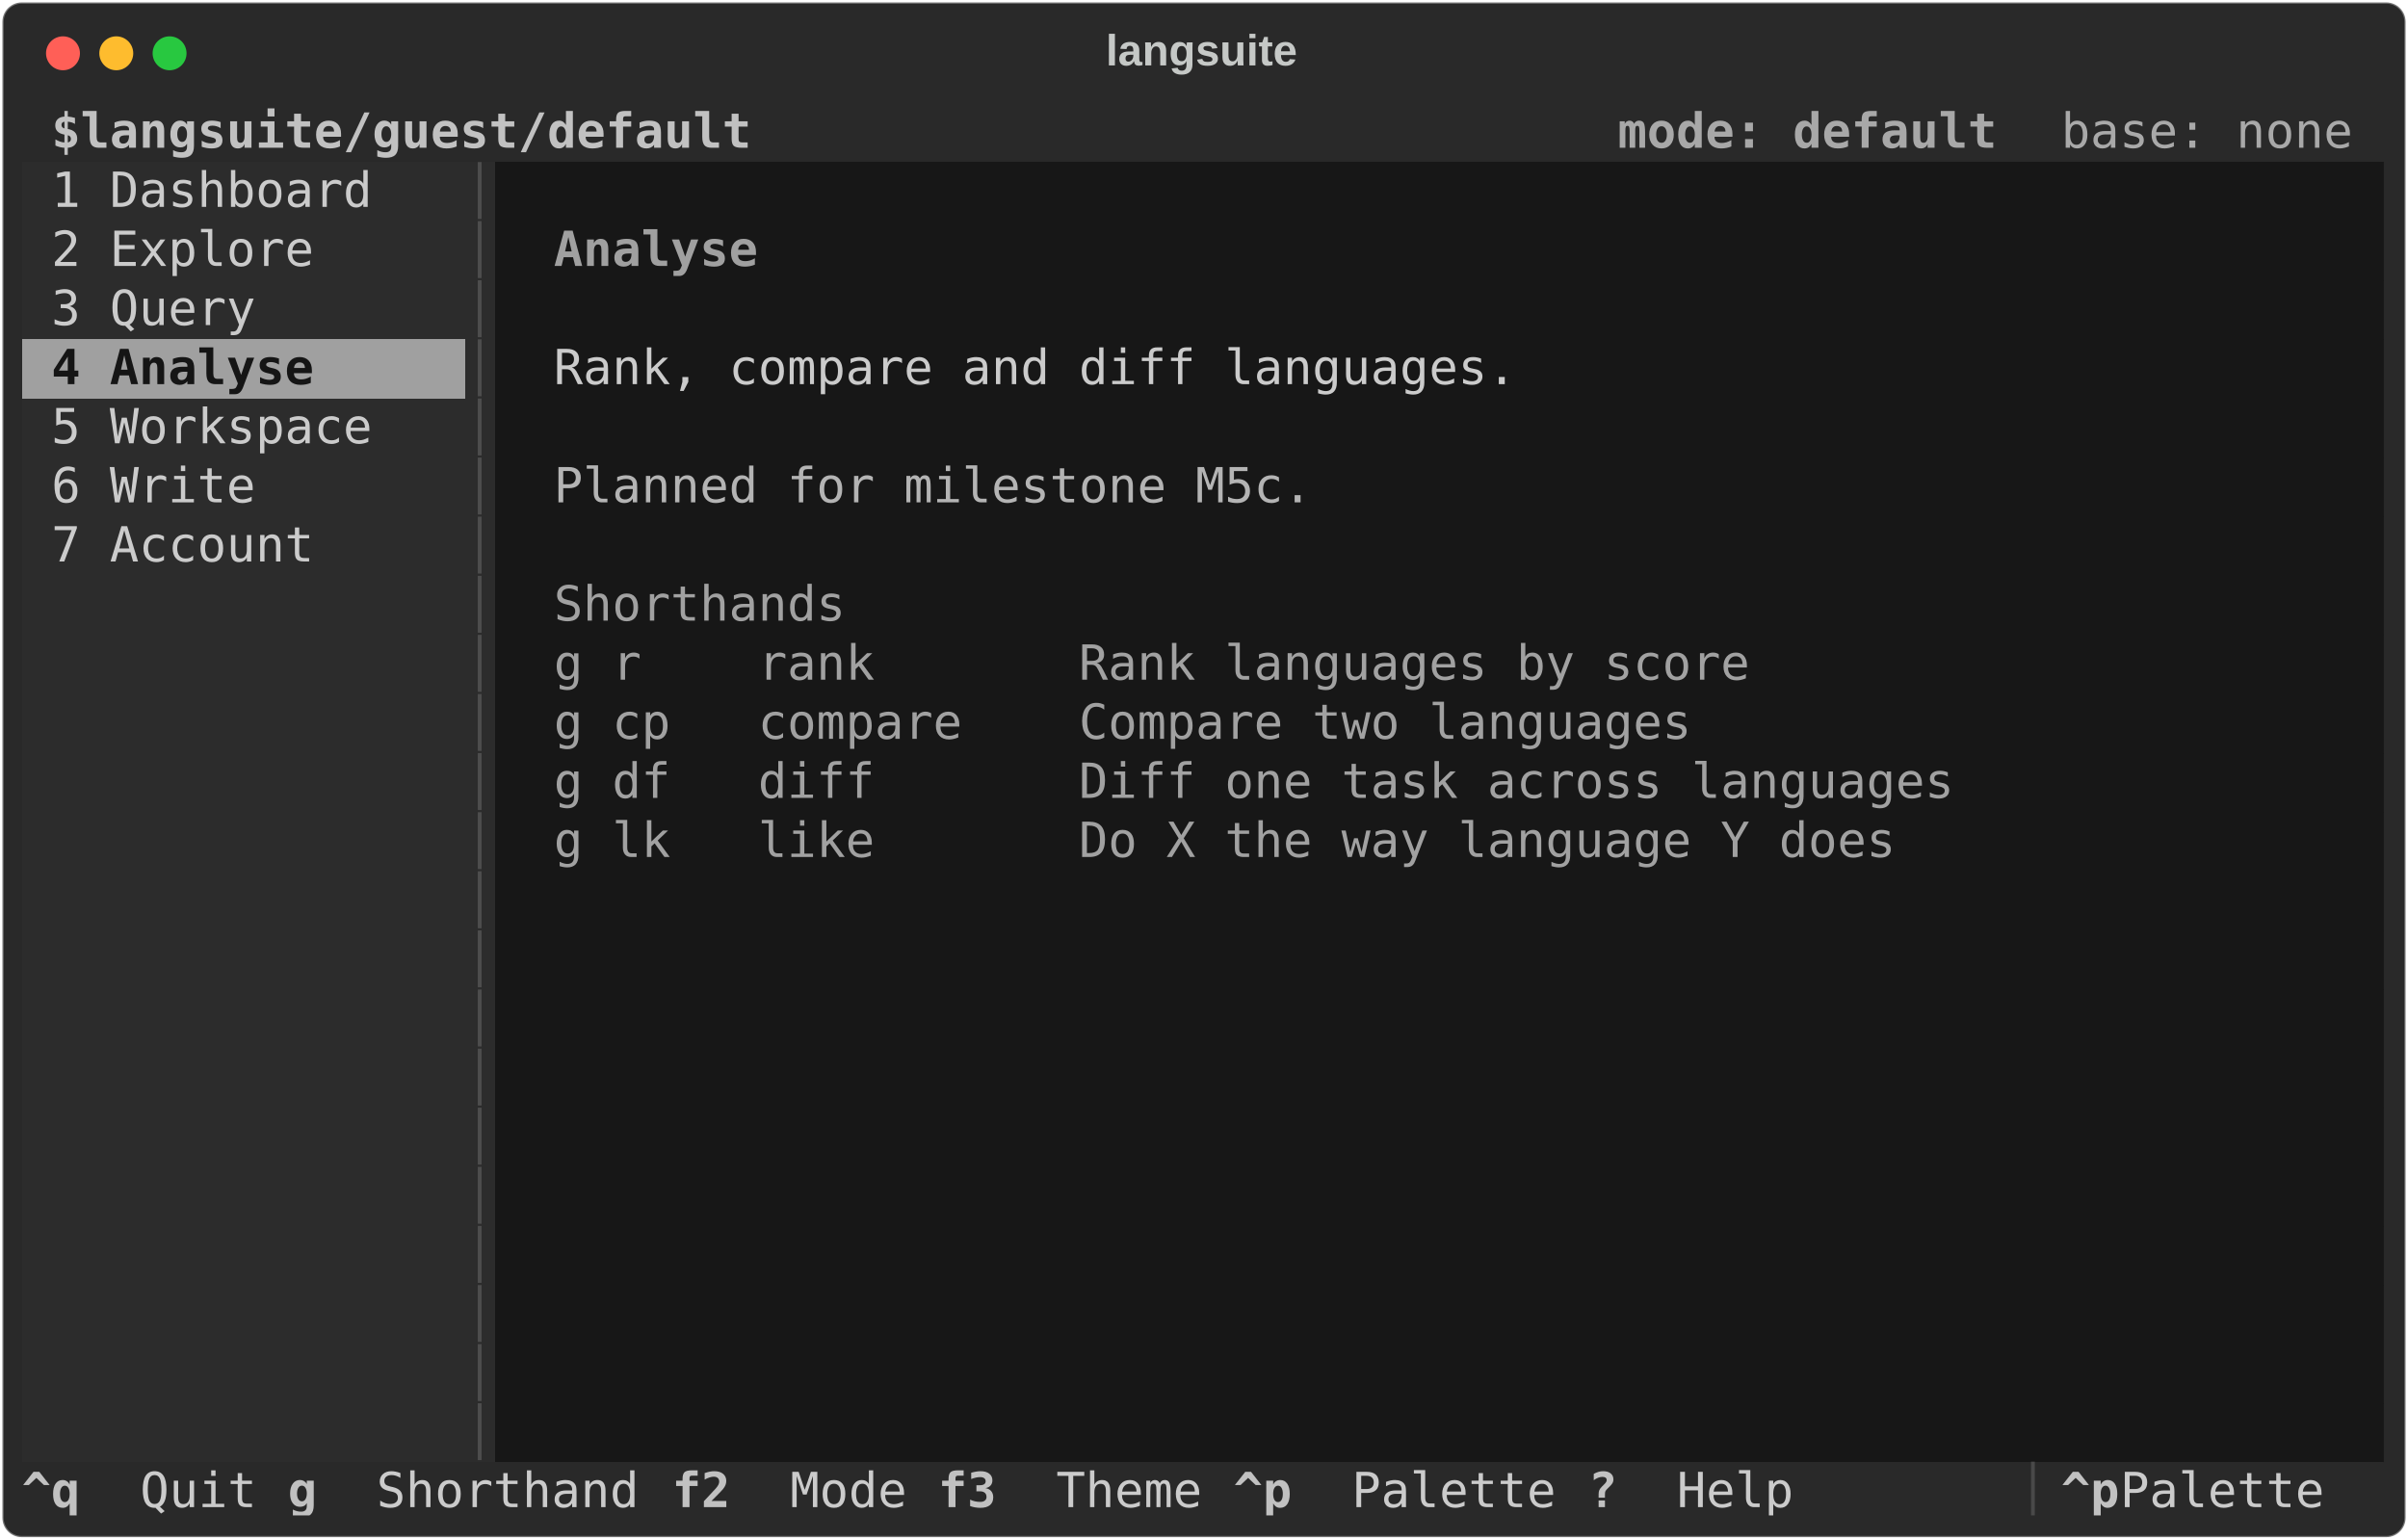
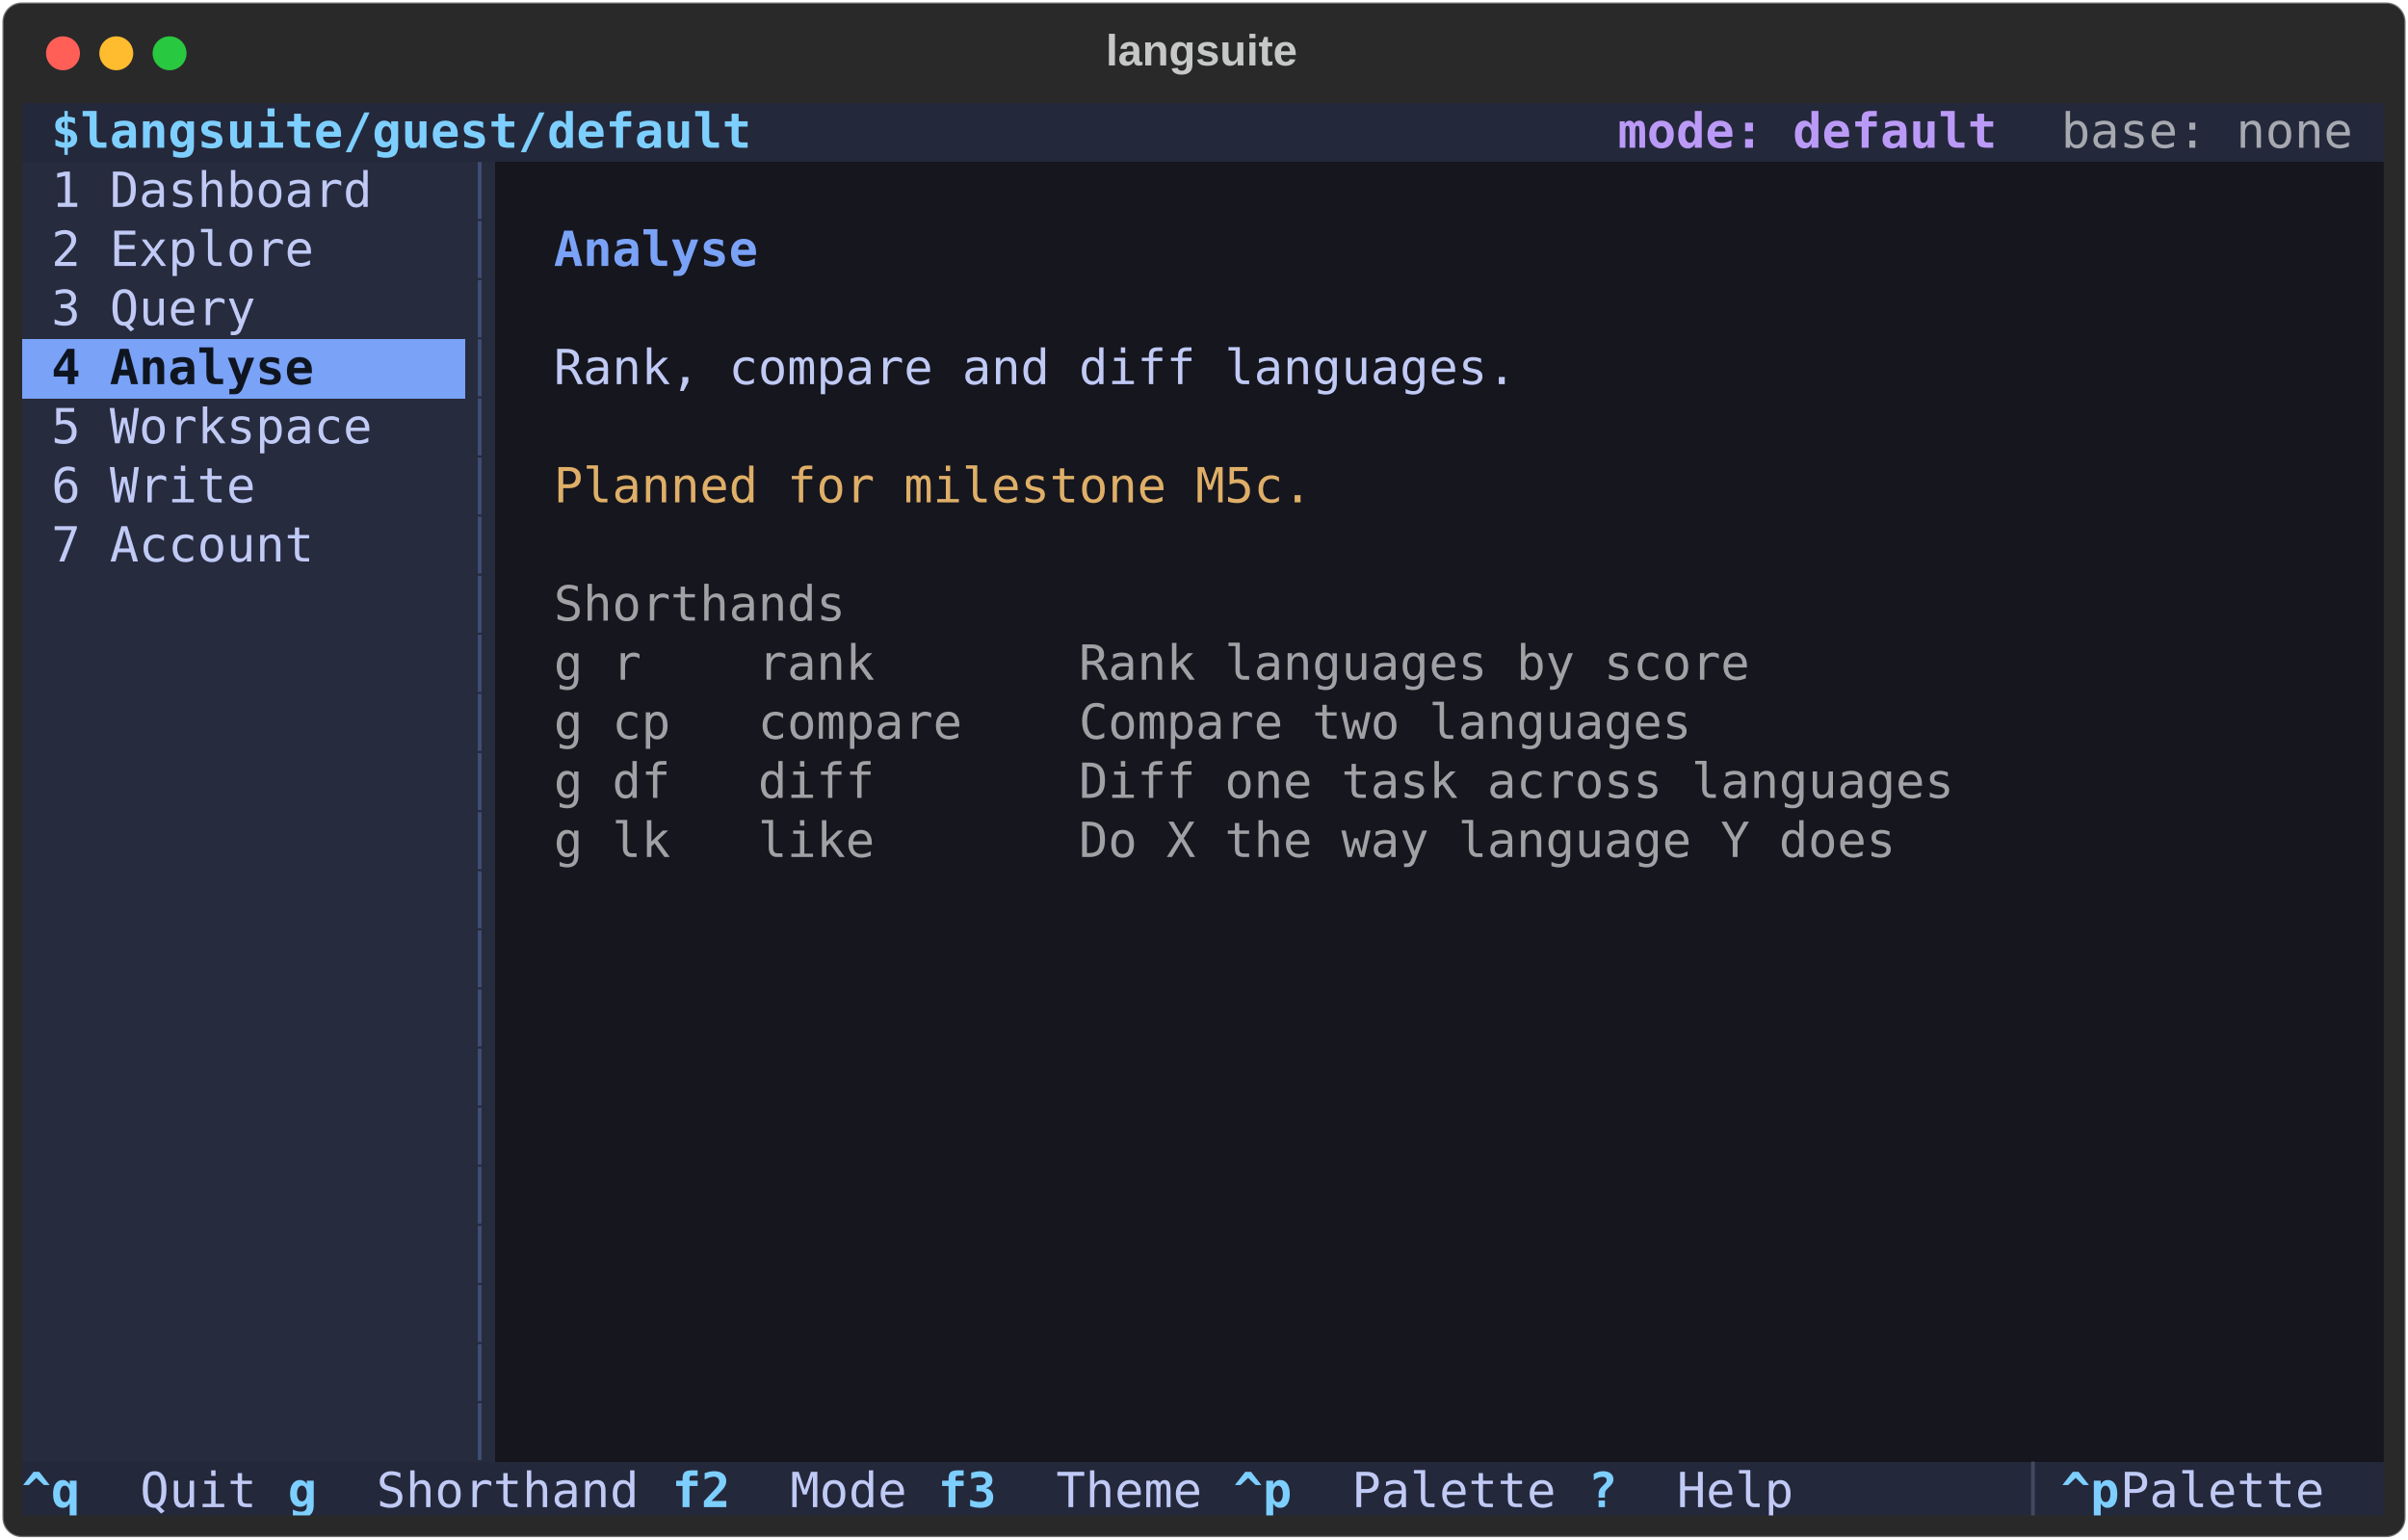
<svg xmlns="http://www.w3.org/2000/svg" class="rich-terminal" viewBox="0 0 994 635.6">
  <style>

    @font-face {
        font-family: "Fira Code";
        src: local("FiraCode-Regular"),
                url("https://cdnjs.cloudflare.com/ajax/libs/firacode/6.2.0/woff2/FiraCode-Regular.woff2") format("woff2"),
                url("https://cdnjs.cloudflare.com/ajax/libs/firacode/6.2.0/woff/FiraCode-Regular.woff") format("woff");
        font-style: normal;
        font-weight: 400;
    }
    @font-face {
        font-family: "Fira Code";
        src: local("FiraCode-Bold"),
                url("https://cdnjs.cloudflare.com/ajax/libs/firacode/6.2.0/woff2/FiraCode-Bold.woff2") format("woff2"),
                url("https://cdnjs.cloudflare.com/ajax/libs/firacode/6.2.0/woff/FiraCode-Bold.woff") format("woff");
        font-style: bold;
        font-weight: 700;
    }

    .terminal-matrix {
        font-family: Fira Code, monospace;
        font-size: 20px;
        line-height: 24.4px;
        font-variant-east-asian: full-width;
    }

    .terminal-title {
        font-size: 18px;
        font-weight: bold;
        font-family: arial;
    }

    .terminal-r1 { fill: #c5c8c6 }
- .terminal-r2 { fill: #c1c1c1;font-weight: bold }
- .terminal-r3 { fill: #a8a8a8;font-weight: bold }
- .terminal-r4 { fill: #a9a9a9 }
- .terminal-r5 { fill: #cbcbcb }
- .terminal-r6 { fill: #4d4d4d }
- .terminal-r7 { fill: #a0a0a0;font-weight: bold }
- .terminal-r8 { fill: #151515;font-weight: bold }
- .terminal-r9 { fill: #b4b4b4 }
- .terminal-r10 { fill: #a1a1a1 }
- .terminal-r11 { fill: #494949 }
+ .terminal-r2 { fill: #7dcfff;font-weight: bold }
+ .terminal-r3 { fill: #bb9af7;font-weight: bold }
+ .terminal-r4 { fill: #a7a9b0 }
+ .terminal-r5 { fill: #c0caf5 }
+ .terminal-r6 { fill: #3e4e74 }
+ .terminal-r7 { fill: #7aa2f7;font-weight: bold }
+ .terminal-r8 { fill: #0f1520;font-weight: bold }
+ .terminal-r9 { fill: #dfaf68 }
+ .terminal-r10 { fill: #a1a1a5 }
+ .terminal-r11 { fill: #434860 }
    </style>
  <defs>
    <clipPath id="terminal-clip-terminal">
      <rect x="0" y="0" width="975.0" height="584.6" />
    </clipPath>
    <clipPath id="terminal-line-0">
      <rect x="0" y="1.5" width="976" height="24.65" />
    </clipPath>
    <clipPath id="terminal-line-1">
      <rect x="0" y="25.9" width="976" height="24.65" />
    </clipPath>
    <clipPath id="terminal-line-2">
      <rect x="0" y="50.3" width="976" height="24.65" />
    </clipPath>
    <clipPath id="terminal-line-3">
      <rect x="0" y="74.7" width="976" height="24.65" />
    </clipPath>
    <clipPath id="terminal-line-4">
      <rect x="0" y="99.1" width="976" height="24.65" />
    </clipPath>
    <clipPath id="terminal-line-5">
      <rect x="0" y="123.5" width="976" height="24.65" />
    </clipPath>
    <clipPath id="terminal-line-6">
      <rect x="0" y="147.9" width="976" height="24.65" />
    </clipPath>
    <clipPath id="terminal-line-7">
      <rect x="0" y="172.3" width="976" height="24.65" />
    </clipPath>
    <clipPath id="terminal-line-8">
      <rect x="0" y="196.7" width="976" height="24.65" />
    </clipPath>
    <clipPath id="terminal-line-9">
      <rect x="0" y="221.1" width="976" height="24.65" />
    </clipPath>
    <clipPath id="terminal-line-10">
      <rect x="0" y="245.5" width="976" height="24.65" />
    </clipPath>
    <clipPath id="terminal-line-11">
      <rect x="0" y="269.9" width="976" height="24.65" />
    </clipPath>
    <clipPath id="terminal-line-12">
      <rect x="0" y="294.3" width="976" height="24.65" />
    </clipPath>
    <clipPath id="terminal-line-13">
      <rect x="0" y="318.7" width="976" height="24.65" />
    </clipPath>
    <clipPath id="terminal-line-14">
      <rect x="0" y="343.1" width="976" height="24.65" />
    </clipPath>
    <clipPath id="terminal-line-15">
      <rect x="0" y="367.5" width="976" height="24.65" />
    </clipPath>
    <clipPath id="terminal-line-16">
      <rect x="0" y="391.9" width="976" height="24.65" />
    </clipPath>
    <clipPath id="terminal-line-17">
      <rect x="0" y="416.3" width="976" height="24.65" />
    </clipPath>
    <clipPath id="terminal-line-18">
      <rect x="0" y="440.7" width="976" height="24.65" />
    </clipPath>
    <clipPath id="terminal-line-19">
      <rect x="0" y="465.1" width="976" height="24.65" />
    </clipPath>
    <clipPath id="terminal-line-20">
      <rect x="0" y="489.5" width="976" height="24.65" />
    </clipPath>
    <clipPath id="terminal-line-21">
      <rect x="0" y="513.9" width="976" height="24.65" />
    </clipPath>
    <clipPath id="terminal-line-22">
      <rect x="0" y="538.3" width="976" height="24.65" />
    </clipPath>
  </defs>
  <rect fill="#292929" stroke="rgba(255,255,255,0.35)" stroke-width="1" x="1" y="1" width="992" height="633.6" rx="8" />
  <text class="terminal-title" fill="#c5c8c6" text-anchor="middle" x="496" y="27">langsuite</text>
  <g transform="translate(26,22)">
    <circle cx="0" cy="0" r="7" fill="#ff5f57" />
    <circle cx="22" cy="0" r="7" fill="#febc2e" />
    <circle cx="44" cy="0" r="7" fill="#28c840" />
  </g>
  <g transform="translate(9, 41)" clip-path="url(#terminal-clip-terminal)">
-     <rect fill="#292929" x="0" y="1.5" width="12.2" height="24.65" shape-rendering="crispEdges" />
-     <rect fill="#292929" x="12.2" y="1.5" width="292.8" height="24.65" shape-rendering="crispEdges" />
-     <rect fill="#292929" x="305" y="1.5" width="353.8" height="24.65" shape-rendering="crispEdges" />
-     <rect fill="#292929" x="658.8" y="1.5" width="158.6" height="24.65" shape-rendering="crispEdges" />
-     <rect fill="#292929" x="817.4" y="1.5" width="24.4" height="24.65" shape-rendering="crispEdges" />
-     <rect fill="#292929" x="841.8" y="1.5" width="122" height="24.65" shape-rendering="crispEdges" />
-     <rect fill="#292929" x="963.8" y="1.5" width="12.2" height="24.65" shape-rendering="crispEdges" />
-     <rect fill="#2c2c2c" x="0" y="25.9" width="12.2" height="24.65" shape-rendering="crispEdges" />
-     <rect fill="#2c2c2c" x="12.2" y="25.9" width="134.2" height="24.65" shape-rendering="crispEdges" />
-     <rect fill="#2c2c2c" x="146.4" y="25.9" width="36.6" height="24.65" shape-rendering="crispEdges" />
-     <rect fill="#2c2c2c" x="183" y="25.9" width="12.2" height="24.65" shape-rendering="crispEdges" />
-     <rect fill="#171717" x="195.2" y="25.9" width="780.8" height="24.65" shape-rendering="crispEdges" />
-     <rect fill="#2c2c2c" x="0" y="50.3" width="12.2" height="24.65" shape-rendering="crispEdges" />
-     <rect fill="#2c2c2c" x="12.2" y="50.3" width="109.8" height="24.65" shape-rendering="crispEdges" />
-     <rect fill="#2c2c2c" x="122" y="50.3" width="61" height="24.65" shape-rendering="crispEdges" />
-     <rect fill="#2c2c2c" x="183" y="50.3" width="12.2" height="24.65" shape-rendering="crispEdges" />
-     <rect fill="#171717" x="195.2" y="50.3" width="24.4" height="24.65" shape-rendering="crispEdges" />
-     <rect fill="#171717" x="219.6" y="50.3" width="85.4" height="24.65" shape-rendering="crispEdges" />
-     <rect fill="#171717" x="305" y="50.3" width="671" height="24.65" shape-rendering="crispEdges" />
-     <rect fill="#2c2c2c" x="0" y="74.7" width="12.2" height="24.65" shape-rendering="crispEdges" />
-     <rect fill="#2c2c2c" x="12.2" y="74.7" width="85.4" height="24.65" shape-rendering="crispEdges" />
-     <rect fill="#2c2c2c" x="97.6" y="74.7" width="85.4" height="24.65" shape-rendering="crispEdges" />
-     <rect fill="#2c2c2c" x="183" y="74.7" width="12.2" height="24.65" shape-rendering="crispEdges" />
-     <rect fill="#171717" x="195.2" y="74.7" width="780.8" height="24.65" shape-rendering="crispEdges" />
-     <rect fill="#a0a0a0" x="0" y="99.1" width="12.2" height="24.65" shape-rendering="crispEdges" />
-     <rect fill="#a0a0a0" x="12.2" y="99.1" width="109.8" height="24.65" shape-rendering="crispEdges" />
-     <rect fill="#a0a0a0" x="122" y="99.1" width="61" height="24.65" shape-rendering="crispEdges" />
-     <rect fill="#2c2c2c" x="183" y="99.1" width="12.2" height="24.65" shape-rendering="crispEdges" />
-     <rect fill="#171717" x="195.2" y="99.1" width="24.4" height="24.65" shape-rendering="crispEdges" />
-     <rect fill="#171717" x="219.6" y="99.1" width="402.6" height="24.65" shape-rendering="crispEdges" />
-     <rect fill="#171717" x="622.2" y="99.1" width="353.8" height="24.65" shape-rendering="crispEdges" />
-     <rect fill="#2c2c2c" x="0" y="123.5" width="12.2" height="24.65" shape-rendering="crispEdges" />
-     <rect fill="#2c2c2c" x="12.2" y="123.5" width="134.2" height="24.65" shape-rendering="crispEdges" />
-     <rect fill="#2c2c2c" x="146.4" y="123.5" width="36.6" height="24.65" shape-rendering="crispEdges" />
-     <rect fill="#2c2c2c" x="183" y="123.5" width="12.2" height="24.65" shape-rendering="crispEdges" />
-     <rect fill="#171717" x="195.2" y="123.5" width="780.8" height="24.65" shape-rendering="crispEdges" />
-     <rect fill="#2c2c2c" x="0" y="147.9" width="12.2" height="24.65" shape-rendering="crispEdges" />
-     <rect fill="#2c2c2c" x="12.2" y="147.9" width="85.4" height="24.65" shape-rendering="crispEdges" />
-     <rect fill="#2c2c2c" x="97.6" y="147.9" width="85.4" height="24.65" shape-rendering="crispEdges" />
-     <rect fill="#2c2c2c" x="183" y="147.9" width="12.2" height="24.65" shape-rendering="crispEdges" />
-     <rect fill="#171717" x="195.2" y="147.9" width="24.4" height="24.65" shape-rendering="crispEdges" />
-     <rect fill="#171717" x="219.6" y="147.9" width="317.2" height="24.65" shape-rendering="crispEdges" />
-     <rect fill="#171717" x="536.8" y="147.9" width="439.2" height="24.65" shape-rendering="crispEdges" />
-     <rect fill="#2c2c2c" x="0" y="172.3" width="12.2" height="24.65" shape-rendering="crispEdges" />
-     <rect fill="#2c2c2c" x="12.2" y="172.3" width="109.8" height="24.65" shape-rendering="crispEdges" />
-     <rect fill="#2c2c2c" x="122" y="172.3" width="61" height="24.65" shape-rendering="crispEdges" />
-     <rect fill="#2c2c2c" x="183" y="172.3" width="12.2" height="24.65" shape-rendering="crispEdges" />
-     <rect fill="#171717" x="195.2" y="172.3" width="780.8" height="24.65" shape-rendering="crispEdges" />
-     <rect fill="#2c2c2c" x="0" y="196.7" width="183" height="24.65" shape-rendering="crispEdges" />
-     <rect fill="#2c2c2c" x="183" y="196.7" width="12.2" height="24.65" shape-rendering="crispEdges" />
-     <rect fill="#171717" x="195.2" y="196.7" width="24.4" height="24.65" shape-rendering="crispEdges" />
-     <rect fill="#171717" x="219.6" y="196.7" width="122" height="24.65" shape-rendering="crispEdges" />
-     <rect fill="#171717" x="341.6" y="196.7" width="634.4" height="24.65" shape-rendering="crispEdges" />
-     <rect fill="#2c2c2c" x="0" y="221.1" width="183" height="24.65" shape-rendering="crispEdges" />
-     <rect fill="#2c2c2c" x="183" y="221.1" width="12.2" height="24.65" shape-rendering="crispEdges" />
-     <rect fill="#171717" x="195.2" y="221.1" width="24.4" height="24.65" shape-rendering="crispEdges" />
-     <rect fill="#171717" x="219.6" y="221.1" width="524.6" height="24.65" shape-rendering="crispEdges" />
-     <rect fill="#171717" x="744.2" y="221.1" width="231.8" height="24.65" shape-rendering="crispEdges" />
-     <rect fill="#2c2c2c" x="0" y="245.5" width="183" height="24.65" shape-rendering="crispEdges" />
-     <rect fill="#2c2c2c" x="183" y="245.5" width="12.2" height="24.65" shape-rendering="crispEdges" />
-     <rect fill="#171717" x="195.2" y="245.5" width="24.4" height="24.65" shape-rendering="crispEdges" />
-     <rect fill="#171717" x="219.6" y="245.5" width="500.2" height="24.65" shape-rendering="crispEdges" />
-     <rect fill="#171717" x="719.8" y="245.5" width="256.2" height="24.65" shape-rendering="crispEdges" />
-     <rect fill="#2c2c2c" x="0" y="269.9" width="183" height="24.65" shape-rendering="crispEdges" />
-     <rect fill="#2c2c2c" x="183" y="269.9" width="12.2" height="24.65" shape-rendering="crispEdges" />
-     <rect fill="#171717" x="195.2" y="269.9" width="24.4" height="24.65" shape-rendering="crispEdges" />
-     <rect fill="#171717" x="219.6" y="269.9" width="610" height="24.65" shape-rendering="crispEdges" />
-     <rect fill="#171717" x="829.6" y="269.9" width="146.4" height="24.65" shape-rendering="crispEdges" />
-     <rect fill="#2c2c2c" x="0" y="294.3" width="183" height="24.65" shape-rendering="crispEdges" />
-     <rect fill="#2c2c2c" x="183" y="294.3" width="12.2" height="24.65" shape-rendering="crispEdges" />
-     <rect fill="#171717" x="195.2" y="294.3" width="24.4" height="24.65" shape-rendering="crispEdges" />
-     <rect fill="#171717" x="219.6" y="294.3" width="585.6" height="24.65" shape-rendering="crispEdges" />
-     <rect fill="#171717" x="805.2" y="294.3" width="170.8" height="24.65" shape-rendering="crispEdges" />
-     <rect fill="#2c2c2c" x="0" y="318.7" width="183" height="24.65" shape-rendering="crispEdges" />
-     <rect fill="#2c2c2c" x="183" y="318.7" width="12.2" height="24.65" shape-rendering="crispEdges" />
-     <rect fill="#171717" x="195.2" y="318.7" width="780.8" height="24.65" shape-rendering="crispEdges" />
-     <rect fill="#2c2c2c" x="0" y="343.1" width="183" height="24.65" shape-rendering="crispEdges" />
-     <rect fill="#2c2c2c" x="183" y="343.1" width="12.2" height="24.65" shape-rendering="crispEdges" />
-     <rect fill="#171717" x="195.2" y="343.1" width="780.8" height="24.65" shape-rendering="crispEdges" />
-     <rect fill="#2c2c2c" x="0" y="367.5" width="183" height="24.65" shape-rendering="crispEdges" />
-     <rect fill="#2c2c2c" x="183" y="367.5" width="12.2" height="24.65" shape-rendering="crispEdges" />
-     <rect fill="#171717" x="195.2" y="367.5" width="780.8" height="24.65" shape-rendering="crispEdges" />
-     <rect fill="#2c2c2c" x="0" y="391.9" width="183" height="24.65" shape-rendering="crispEdges" />
-     <rect fill="#2c2c2c" x="183" y="391.9" width="12.2" height="24.65" shape-rendering="crispEdges" />
-     <rect fill="#171717" x="195.2" y="391.9" width="780.8" height="24.65" shape-rendering="crispEdges" />
-     <rect fill="#2c2c2c" x="0" y="416.3" width="183" height="24.65" shape-rendering="crispEdges" />
-     <rect fill="#2c2c2c" x="183" y="416.3" width="12.2" height="24.65" shape-rendering="crispEdges" />
-     <rect fill="#171717" x="195.2" y="416.3" width="780.8" height="24.65" shape-rendering="crispEdges" />
-     <rect fill="#2c2c2c" x="0" y="440.7" width="183" height="24.65" shape-rendering="crispEdges" />
-     <rect fill="#2c2c2c" x="183" y="440.7" width="12.2" height="24.65" shape-rendering="crispEdges" />
-     <rect fill="#171717" x="195.2" y="440.7" width="780.8" height="24.65" shape-rendering="crispEdges" />
-     <rect fill="#2c2c2c" x="0" y="465.1" width="183" height="24.65" shape-rendering="crispEdges" />
-     <rect fill="#2c2c2c" x="183" y="465.1" width="12.2" height="24.65" shape-rendering="crispEdges" />
-     <rect fill="#171717" x="195.2" y="465.1" width="780.8" height="24.65" shape-rendering="crispEdges" />
-     <rect fill="#2c2c2c" x="0" y="489.5" width="183" height="24.65" shape-rendering="crispEdges" />
-     <rect fill="#2c2c2c" x="183" y="489.5" width="12.2" height="24.65" shape-rendering="crispEdges" />
-     <rect fill="#171717" x="195.2" y="489.5" width="780.8" height="24.65" shape-rendering="crispEdges" />
-     <rect fill="#2c2c2c" x="0" y="513.9" width="183" height="24.65" shape-rendering="crispEdges" />
-     <rect fill="#2c2c2c" x="183" y="513.9" width="12.2" height="24.65" shape-rendering="crispEdges" />
-     <rect fill="#171717" x="195.2" y="513.9" width="780.8" height="24.65" shape-rendering="crispEdges" />
-     <rect fill="#2c2c2c" x="0" y="538.3" width="183" height="24.65" shape-rendering="crispEdges" />
-     <rect fill="#2c2c2c" x="183" y="538.3" width="12.2" height="24.65" shape-rendering="crispEdges" />
-     <rect fill="#171717" x="195.2" y="538.3" width="780.8" height="24.65" shape-rendering="crispEdges" />
-     <rect fill="#292929" x="0" y="562.7" width="48.8" height="24.65" shape-rendering="crispEdges" />
-     <rect fill="#292929" x="48.8" y="562.7" width="61" height="24.65" shape-rendering="crispEdges" />
-     <rect fill="#292929" x="109.8" y="562.7" width="36.6" height="24.65" shape-rendering="crispEdges" />
-     <rect fill="#292929" x="146.4" y="562.7" width="122" height="24.65" shape-rendering="crispEdges" />
-     <rect fill="#292929" x="268.4" y="562.7" width="48.8" height="24.65" shape-rendering="crispEdges" />
-     <rect fill="#292929" x="317.2" y="562.7" width="61" height="24.65" shape-rendering="crispEdges" />
-     <rect fill="#292929" x="378.2" y="562.7" width="48.8" height="24.65" shape-rendering="crispEdges" />
-     <rect fill="#292929" x="427" y="562.7" width="73.2" height="24.65" shape-rendering="crispEdges" />
-     <rect fill="#292929" x="500.2" y="562.7" width="48.8" height="24.65" shape-rendering="crispEdges" />
-     <rect fill="#292929" x="549" y="562.7" width="97.6" height="24.65" shape-rendering="crispEdges" />
-     <rect fill="#292929" x="646.6" y="562.7" width="36.6" height="24.65" shape-rendering="crispEdges" />
-     <rect fill="#292929" x="683.2" y="562.7" width="61" height="24.65" shape-rendering="crispEdges" />
-     <rect fill="#292929" x="744.2" y="562.7" width="85.4" height="24.65" shape-rendering="crispEdges" />
-     <rect fill="#292929" x="829.6" y="562.7" width="12.2" height="24.65" shape-rendering="crispEdges" />
-     <rect fill="#292929" x="841.8" y="562.7" width="24.4" height="24.65" shape-rendering="crispEdges" />
-     <rect fill="#292929" x="866.2" y="562.7" width="97.6" height="24.65" shape-rendering="crispEdges" />
-     <rect fill="#292929" x="963.8" y="562.7" width="12.2" height="24.65" shape-rendering="crispEdges" />
+     <rect fill="#24283b" x="0" y="1.5" width="12.2" height="24.65" shape-rendering="crispEdges" />
+     <rect fill="#24283b" x="12.2" y="1.5" width="292.8" height="24.65" shape-rendering="crispEdges" />
+     <rect fill="#24283b" x="305" y="1.5" width="353.8" height="24.65" shape-rendering="crispEdges" />
+     <rect fill="#24283b" x="658.8" y="1.5" width="158.6" height="24.65" shape-rendering="crispEdges" />
+     <rect fill="#24283b" x="817.4" y="1.5" width="24.4" height="24.65" shape-rendering="crispEdges" />
+     <rect fill="#24283b" x="841.8" y="1.5" width="122" height="24.65" shape-rendering="crispEdges" />
+     <rect fill="#24283b" x="963.8" y="1.5" width="12.2" height="24.65" shape-rendering="crispEdges" />
+     <rect fill="#272b3e" x="0" y="25.9" width="12.2" height="24.65" shape-rendering="crispEdges" />
+     <rect fill="#272b3e" x="12.2" y="25.9" width="134.2" height="24.65" shape-rendering="crispEdges" />
+     <rect fill="#272b3e" x="146.4" y="25.9" width="36.6" height="24.65" shape-rendering="crispEdges" />
+     <rect fill="#272b3e" x="183" y="25.9" width="12.2" height="24.65" shape-rendering="crispEdges" />
+     <rect fill="#16161e" x="195.2" y="25.9" width="780.8" height="24.65" shape-rendering="crispEdges" />
+     <rect fill="#272b3e" x="0" y="50.3" width="12.2" height="24.65" shape-rendering="crispEdges" />
+     <rect fill="#272b3e" x="12.2" y="50.3" width="109.8" height="24.65" shape-rendering="crispEdges" />
+     <rect fill="#272b3e" x="122" y="50.3" width="61" height="24.65" shape-rendering="crispEdges" />
+     <rect fill="#272b3e" x="183" y="50.3" width="12.2" height="24.65" shape-rendering="crispEdges" />
+     <rect fill="#16161e" x="195.2" y="50.3" width="24.4" height="24.65" shape-rendering="crispEdges" />
+     <rect fill="#16161e" x="219.6" y="50.3" width="85.4" height="24.65" shape-rendering="crispEdges" />
+     <rect fill="#16161e" x="305" y="50.3" width="671" height="24.65" shape-rendering="crispEdges" />
+     <rect fill="#272b3e" x="0" y="74.7" width="12.2" height="24.65" shape-rendering="crispEdges" />
+     <rect fill="#272b3e" x="12.2" y="74.7" width="85.4" height="24.65" shape-rendering="crispEdges" />
+     <rect fill="#272b3e" x="97.6" y="74.7" width="85.4" height="24.65" shape-rendering="crispEdges" />
+     <rect fill="#272b3e" x="183" y="74.7" width="12.2" height="24.65" shape-rendering="crispEdges" />
+     <rect fill="#16161e" x="195.2" y="74.7" width="780.8" height="24.65" shape-rendering="crispEdges" />
+     <rect fill="#7aa2f7" x="0" y="99.1" width="12.2" height="24.65" shape-rendering="crispEdges" />
+     <rect fill="#7aa2f7" x="12.2" y="99.1" width="109.8" height="24.65" shape-rendering="crispEdges" />
+     <rect fill="#7aa2f7" x="122" y="99.1" width="61" height="24.65" shape-rendering="crispEdges" />
+     <rect fill="#272b3e" x="183" y="99.1" width="12.2" height="24.65" shape-rendering="crispEdges" />
+     <rect fill="#16161e" x="195.2" y="99.1" width="24.4" height="24.65" shape-rendering="crispEdges" />
+     <rect fill="#16161e" x="219.6" y="99.1" width="402.6" height="24.65" shape-rendering="crispEdges" />
+     <rect fill="#16161e" x="622.2" y="99.1" width="353.8" height="24.65" shape-rendering="crispEdges" />
+     <rect fill="#272b3e" x="0" y="123.5" width="12.2" height="24.65" shape-rendering="crispEdges" />
+     <rect fill="#272b3e" x="12.2" y="123.5" width="134.2" height="24.65" shape-rendering="crispEdges" />
+     <rect fill="#272b3e" x="146.4" y="123.5" width="36.6" height="24.65" shape-rendering="crispEdges" />
+     <rect fill="#272b3e" x="183" y="123.5" width="12.2" height="24.65" shape-rendering="crispEdges" />
+     <rect fill="#16161e" x="195.2" y="123.5" width="780.8" height="24.65" shape-rendering="crispEdges" />
+     <rect fill="#272b3e" x="0" y="147.9" width="12.2" height="24.65" shape-rendering="crispEdges" />
+     <rect fill="#272b3e" x="12.2" y="147.9" width="85.4" height="24.65" shape-rendering="crispEdges" />
+     <rect fill="#272b3e" x="97.6" y="147.9" width="85.4" height="24.65" shape-rendering="crispEdges" />
+     <rect fill="#272b3e" x="183" y="147.9" width="12.2" height="24.65" shape-rendering="crispEdges" />
+     <rect fill="#16161e" x="195.2" y="147.9" width="24.4" height="24.65" shape-rendering="crispEdges" />
+     <rect fill="#16161e" x="219.6" y="147.9" width="317.2" height="24.65" shape-rendering="crispEdges" />
+     <rect fill="#16161e" x="536.8" y="147.9" width="439.2" height="24.65" shape-rendering="crispEdges" />
+     <rect fill="#272b3e" x="0" y="172.3" width="12.2" height="24.65" shape-rendering="crispEdges" />
+     <rect fill="#272b3e" x="12.2" y="172.3" width="109.8" height="24.65" shape-rendering="crispEdges" />
+     <rect fill="#272b3e" x="122" y="172.3" width="61" height="24.65" shape-rendering="crispEdges" />
+     <rect fill="#272b3e" x="183" y="172.3" width="12.2" height="24.65" shape-rendering="crispEdges" />
+     <rect fill="#16161e" x="195.2" y="172.3" width="780.8" height="24.65" shape-rendering="crispEdges" />
+     <rect fill="#272b3e" x="0" y="196.7" width="183" height="24.65" shape-rendering="crispEdges" />
+     <rect fill="#272b3e" x="183" y="196.7" width="12.2" height="24.65" shape-rendering="crispEdges" />
+     <rect fill="#16161e" x="195.2" y="196.7" width="24.4" height="24.65" shape-rendering="crispEdges" />
+     <rect fill="#16161e" x="219.6" y="196.7" width="122" height="24.65" shape-rendering="crispEdges" />
+     <rect fill="#16161e" x="341.6" y="196.7" width="634.4" height="24.65" shape-rendering="crispEdges" />
+     <rect fill="#272b3e" x="0" y="221.1" width="183" height="24.65" shape-rendering="crispEdges" />
+     <rect fill="#272b3e" x="183" y="221.1" width="12.2" height="24.65" shape-rendering="crispEdges" />
+     <rect fill="#16161e" x="195.2" y="221.1" width="24.4" height="24.65" shape-rendering="crispEdges" />
+     <rect fill="#16161e" x="219.6" y="221.1" width="524.6" height="24.65" shape-rendering="crispEdges" />
+     <rect fill="#16161e" x="744.2" y="221.1" width="231.8" height="24.65" shape-rendering="crispEdges" />
+     <rect fill="#272b3e" x="0" y="245.5" width="183" height="24.65" shape-rendering="crispEdges" />
+     <rect fill="#272b3e" x="183" y="245.5" width="12.2" height="24.65" shape-rendering="crispEdges" />
+     <rect fill="#16161e" x="195.2" y="245.5" width="24.4" height="24.65" shape-rendering="crispEdges" />
+     <rect fill="#16161e" x="219.6" y="245.5" width="500.2" height="24.65" shape-rendering="crispEdges" />
+     <rect fill="#16161e" x="719.8" y="245.5" width="256.2" height="24.65" shape-rendering="crispEdges" />
+     <rect fill="#272b3e" x="0" y="269.9" width="183" height="24.65" shape-rendering="crispEdges" />
+     <rect fill="#272b3e" x="183" y="269.9" width="12.2" height="24.65" shape-rendering="crispEdges" />
+     <rect fill="#16161e" x="195.2" y="269.9" width="24.4" height="24.65" shape-rendering="crispEdges" />
+     <rect fill="#16161e" x="219.6" y="269.9" width="610" height="24.65" shape-rendering="crispEdges" />
+     <rect fill="#16161e" x="829.6" y="269.9" width="146.4" height="24.65" shape-rendering="crispEdges" />
+     <rect fill="#272b3e" x="0" y="294.3" width="183" height="24.65" shape-rendering="crispEdges" />
+     <rect fill="#272b3e" x="183" y="294.3" width="12.2" height="24.65" shape-rendering="crispEdges" />
+     <rect fill="#16161e" x="195.2" y="294.3" width="24.4" height="24.65" shape-rendering="crispEdges" />
+     <rect fill="#16161e" x="219.6" y="294.3" width="585.6" height="24.65" shape-rendering="crispEdges" />
+     <rect fill="#16161e" x="805.2" y="294.3" width="170.8" height="24.65" shape-rendering="crispEdges" />
+     <rect fill="#272b3e" x="0" y="318.7" width="183" height="24.65" shape-rendering="crispEdges" />
+     <rect fill="#272b3e" x="183" y="318.7" width="12.2" height="24.65" shape-rendering="crispEdges" />
+     <rect fill="#16161e" x="195.2" y="318.7" width="780.8" height="24.65" shape-rendering="crispEdges" />
+     <rect fill="#272b3e" x="0" y="343.1" width="183" height="24.65" shape-rendering="crispEdges" />
+     <rect fill="#272b3e" x="183" y="343.1" width="12.2" height="24.65" shape-rendering="crispEdges" />
+     <rect fill="#16161e" x="195.2" y="343.1" width="780.8" height="24.65" shape-rendering="crispEdges" />
+     <rect fill="#272b3e" x="0" y="367.5" width="183" height="24.65" shape-rendering="crispEdges" />
+     <rect fill="#272b3e" x="183" y="367.5" width="12.2" height="24.65" shape-rendering="crispEdges" />
+     <rect fill="#16161e" x="195.2" y="367.5" width="780.8" height="24.65" shape-rendering="crispEdges" />
+     <rect fill="#272b3e" x="0" y="391.9" width="183" height="24.65" shape-rendering="crispEdges" />
+     <rect fill="#272b3e" x="183" y="391.9" width="12.2" height="24.65" shape-rendering="crispEdges" />
+     <rect fill="#16161e" x="195.2" y="391.9" width="780.8" height="24.65" shape-rendering="crispEdges" />
+     <rect fill="#272b3e" x="0" y="416.3" width="183" height="24.65" shape-rendering="crispEdges" />
+     <rect fill="#272b3e" x="183" y="416.3" width="12.2" height="24.65" shape-rendering="crispEdges" />
+     <rect fill="#16161e" x="195.2" y="416.3" width="780.8" height="24.65" shape-rendering="crispEdges" />
+     <rect fill="#272b3e" x="0" y="440.7" width="183" height="24.65" shape-rendering="crispEdges" />
+     <rect fill="#272b3e" x="183" y="440.7" width="12.2" height="24.65" shape-rendering="crispEdges" />
+     <rect fill="#16161e" x="195.2" y="440.7" width="780.8" height="24.65" shape-rendering="crispEdges" />
+     <rect fill="#272b3e" x="0" y="465.1" width="183" height="24.65" shape-rendering="crispEdges" />
+     <rect fill="#272b3e" x="183" y="465.1" width="12.2" height="24.65" shape-rendering="crispEdges" />
+     <rect fill="#16161e" x="195.2" y="465.1" width="780.8" height="24.65" shape-rendering="crispEdges" />
+     <rect fill="#272b3e" x="0" y="489.5" width="183" height="24.65" shape-rendering="crispEdges" />
+     <rect fill="#272b3e" x="183" y="489.5" width="12.2" height="24.65" shape-rendering="crispEdges" />
+     <rect fill="#16161e" x="195.2" y="489.5" width="780.8" height="24.65" shape-rendering="crispEdges" />
+     <rect fill="#272b3e" x="0" y="513.9" width="183" height="24.65" shape-rendering="crispEdges" />
+     <rect fill="#272b3e" x="183" y="513.9" width="12.2" height="24.65" shape-rendering="crispEdges" />
+     <rect fill="#16161e" x="195.2" y="513.9" width="780.8" height="24.65" shape-rendering="crispEdges" />
+     <rect fill="#272b3e" x="0" y="538.3" width="183" height="24.65" shape-rendering="crispEdges" />
+     <rect fill="#272b3e" x="183" y="538.3" width="12.2" height="24.65" shape-rendering="crispEdges" />
+     <rect fill="#16161e" x="195.2" y="538.3" width="780.8" height="24.65" shape-rendering="crispEdges" />
+     <rect fill="#24283b" x="0" y="562.7" width="48.8" height="24.65" shape-rendering="crispEdges" />
+     <rect fill="#24283b" x="48.8" y="562.7" width="61" height="24.65" shape-rendering="crispEdges" />
+     <rect fill="#24283b" x="109.8" y="562.7" width="36.6" height="24.65" shape-rendering="crispEdges" />
+     <rect fill="#24283b" x="146.4" y="562.7" width="122" height="24.65" shape-rendering="crispEdges" />
+     <rect fill="#24283b" x="268.4" y="562.7" width="48.8" height="24.65" shape-rendering="crispEdges" />
+     <rect fill="#24283b" x="317.2" y="562.7" width="61" height="24.65" shape-rendering="crispEdges" />
+     <rect fill="#24283b" x="378.2" y="562.7" width="48.8" height="24.65" shape-rendering="crispEdges" />
+     <rect fill="#24283b" x="427" y="562.7" width="73.2" height="24.65" shape-rendering="crispEdges" />
+     <rect fill="#24283b" x="500.2" y="562.7" width="48.8" height="24.65" shape-rendering="crispEdges" />
+     <rect fill="#24283b" x="549" y="562.7" width="97.6" height="24.65" shape-rendering="crispEdges" />
+     <rect fill="#24283b" x="646.6" y="562.7" width="36.6" height="24.65" shape-rendering="crispEdges" />
+     <rect fill="#24283b" x="683.2" y="562.7" width="61" height="24.65" shape-rendering="crispEdges" />
+     <rect fill="#24283b" x="744.2" y="562.7" width="85.4" height="24.65" shape-rendering="crispEdges" />
+     <rect fill="#24283b" x="829.6" y="562.7" width="12.2" height="24.65" shape-rendering="crispEdges" />
+     <rect fill="#24283b" x="841.8" y="562.7" width="24.4" height="24.65" shape-rendering="crispEdges" />
+     <rect fill="#24283b" x="866.2" y="562.7" width="97.6" height="24.65" shape-rendering="crispEdges" />
+     <rect fill="#24283b" x="963.8" y="562.7" width="12.2" height="24.65" shape-rendering="crispEdges" />
    <g class="terminal-matrix">
      <text class="terminal-r2" x="12.2" y="20" textLength="292.8" clip-path="url(#terminal-line-0)">$langsuite/guest/default</text>
      <text class="terminal-r3" x="658.8" y="20" textLength="158.6" clip-path="url(#terminal-line-0)">mode: default</text>
      <text class="terminal-r4" x="841.8" y="20" textLength="122" clip-path="url(#terminal-line-0)">base: none</text>
      <text class="terminal-r1" x="976" y="20" textLength="12.2" clip-path="url(#terminal-line-0)">
</text>
      <text class="terminal-r5" x="12.2" y="44.4" textLength="134.2" clip-path="url(#terminal-line-1)">1 Dashboard</text>
      <text class="terminal-r6" x="183" y="44.4" textLength="12.2" clip-path="url(#terminal-line-1)">│</text>
      <text class="terminal-r1" x="976" y="44.4" textLength="12.2" clip-path="url(#terminal-line-1)">
</text>
      <text class="terminal-r5" x="12.2" y="68.8" textLength="109.8" clip-path="url(#terminal-line-2)">2 Explore</text>
      <text class="terminal-r6" x="183" y="68.8" textLength="12.2" clip-path="url(#terminal-line-2)">│</text>
      <text class="terminal-r7" x="219.6" y="68.8" textLength="85.4" clip-path="url(#terminal-line-2)">Analyse</text>
      <text class="terminal-r1" x="976" y="68.8" textLength="12.2" clip-path="url(#terminal-line-2)">
</text>
      <text class="terminal-r5" x="12.2" y="93.2" textLength="85.4" clip-path="url(#terminal-line-3)">3 Query</text>
      <text class="terminal-r6" x="183" y="93.2" textLength="12.2" clip-path="url(#terminal-line-3)">│</text>
      <text class="terminal-r1" x="976" y="93.2" textLength="12.2" clip-path="url(#terminal-line-3)">
</text>
      <text class="terminal-r8" x="12.2" y="117.6" textLength="109.8" clip-path="url(#terminal-line-4)">4 Analyse</text>
      <text class="terminal-r6" x="183" y="117.6" textLength="12.2" clip-path="url(#terminal-line-4)">│</text>
      <text class="terminal-r5" x="219.6" y="117.6" textLength="402.6" clip-path="url(#terminal-line-4)">Rank, compare and diff languages.</text>
      <text class="terminal-r1" x="976" y="117.6" textLength="12.2" clip-path="url(#terminal-line-4)">
</text>
      <text class="terminal-r5" x="12.2" y="142" textLength="134.2" clip-path="url(#terminal-line-5)">5 Workspace</text>
      <text class="terminal-r6" x="183" y="142" textLength="12.2" clip-path="url(#terminal-line-5)">│</text>
      <text class="terminal-r1" x="976" y="142" textLength="12.2" clip-path="url(#terminal-line-5)">
</text>
      <text class="terminal-r5" x="12.2" y="166.4" textLength="85.4" clip-path="url(#terminal-line-6)">6 Write</text>
      <text class="terminal-r6" x="183" y="166.4" textLength="12.2" clip-path="url(#terminal-line-6)">│</text>
      <text class="terminal-r9" x="219.6" y="166.4" textLength="317.2" clip-path="url(#terminal-line-6)">Planned for milestone M5c.</text>
      <text class="terminal-r1" x="976" y="166.4" textLength="12.2" clip-path="url(#terminal-line-6)">
</text>
      <text class="terminal-r5" x="12.2" y="190.8" textLength="109.8" clip-path="url(#terminal-line-7)">7 Account</text>
      <text class="terminal-r6" x="183" y="190.8" textLength="12.2" clip-path="url(#terminal-line-7)">│</text>
      <text class="terminal-r1" x="976" y="190.8" textLength="12.2" clip-path="url(#terminal-line-7)">
</text>
      <text class="terminal-r6" x="183" y="215.2" textLength="12.2" clip-path="url(#terminal-line-8)">│</text>
      <text class="terminal-r10" x="219.6" y="215.2" textLength="122" clip-path="url(#terminal-line-8)">Shorthands</text>
      <text class="terminal-r1" x="976" y="215.2" textLength="12.2" clip-path="url(#terminal-line-8)">
</text>
      <text class="terminal-r6" x="183" y="239.6" textLength="12.2" clip-path="url(#terminal-line-9)">│</text>
      <text class="terminal-r10" x="219.6" y="239.6" textLength="524.6" clip-path="url(#terminal-line-9)">  g r    rank       Rank languages by score</text>
      <text class="terminal-r1" x="976" y="239.6" textLength="12.2" clip-path="url(#terminal-line-9)">
</text>
      <text class="terminal-r6" x="183" y="264" textLength="12.2" clip-path="url(#terminal-line-10)">│</text>
      <text class="terminal-r10" x="219.6" y="264" textLength="500.2" clip-path="url(#terminal-line-10)">  g cp   compare    Compare two languages</text>
      <text class="terminal-r1" x="976" y="264" textLength="12.2" clip-path="url(#terminal-line-10)">
</text>
      <text class="terminal-r6" x="183" y="288.4" textLength="12.2" clip-path="url(#terminal-line-11)">│</text>
      <text class="terminal-r10" x="219.6" y="288.4" textLength="610" clip-path="url(#terminal-line-11)">  g df   diff       Diff one task across languages</text>
      <text class="terminal-r1" x="976" y="288.4" textLength="12.2" clip-path="url(#terminal-line-11)">
</text>
      <text class="terminal-r6" x="183" y="312.8" textLength="12.2" clip-path="url(#terminal-line-12)">│</text>
      <text class="terminal-r10" x="219.6" y="312.8" textLength="585.6" clip-path="url(#terminal-line-12)">  g lk   like       Do X the way language Y does</text>
      <text class="terminal-r1" x="976" y="312.8" textLength="12.2" clip-path="url(#terminal-line-12)">
</text>
      <text class="terminal-r6" x="183" y="337.2" textLength="12.2" clip-path="url(#terminal-line-13)">│</text>
      <text class="terminal-r1" x="976" y="337.2" textLength="12.2" clip-path="url(#terminal-line-13)">
</text>
      <text class="terminal-r6" x="183" y="361.6" textLength="12.2" clip-path="url(#terminal-line-14)">│</text>
      <text class="terminal-r1" x="976" y="361.6" textLength="12.2" clip-path="url(#terminal-line-14)">
</text>
      <text class="terminal-r6" x="183" y="386" textLength="12.2" clip-path="url(#terminal-line-15)">│</text>
      <text class="terminal-r1" x="976" y="386" textLength="12.2" clip-path="url(#terminal-line-15)">
</text>
      <text class="terminal-r6" x="183" y="410.4" textLength="12.2" clip-path="url(#terminal-line-16)">│</text>
      <text class="terminal-r1" x="976" y="410.4" textLength="12.2" clip-path="url(#terminal-line-16)">
</text>
      <text class="terminal-r6" x="183" y="434.8" textLength="12.2" clip-path="url(#terminal-line-17)">│</text>
      <text class="terminal-r1" x="976" y="434.8" textLength="12.2" clip-path="url(#terminal-line-17)">
</text>
      <text class="terminal-r6" x="183" y="459.2" textLength="12.2" clip-path="url(#terminal-line-18)">│</text>
      <text class="terminal-r1" x="976" y="459.2" textLength="12.2" clip-path="url(#terminal-line-18)">
</text>
      <text class="terminal-r6" x="183" y="483.6" textLength="12.2" clip-path="url(#terminal-line-19)">│</text>
      <text class="terminal-r1" x="976" y="483.6" textLength="12.2" clip-path="url(#terminal-line-19)">
</text>
      <text class="terminal-r6" x="183" y="508" textLength="12.2" clip-path="url(#terminal-line-20)">│</text>
      <text class="terminal-r1" x="976" y="508" textLength="12.2" clip-path="url(#terminal-line-20)">
</text>
      <text class="terminal-r6" x="183" y="532.4" textLength="12.2" clip-path="url(#terminal-line-21)">│</text>
      <text class="terminal-r1" x="976" y="532.4" textLength="12.2" clip-path="url(#terminal-line-21)">
</text>
      <text class="terminal-r6" x="183" y="556.8" textLength="12.2" clip-path="url(#terminal-line-22)">│</text>
      <text class="terminal-r1" x="976" y="556.8" textLength="12.2" clip-path="url(#terminal-line-22)">
</text>
      <text class="terminal-r2" x="0" y="581.2" textLength="48.8" clip-path="url(#terminal-line-23)"> ^q </text>
      <text class="terminal-r5" x="48.8" y="581.2" textLength="61" clip-path="url(#terminal-line-23)">Quit </text>
      <text class="terminal-r2" x="109.8" y="581.2" textLength="36.6" clip-path="url(#terminal-line-23)"> g </text>
      <text class="terminal-r5" x="146.4" y="581.2" textLength="122" clip-path="url(#terminal-line-23)">Shorthand </text>
      <text class="terminal-r2" x="268.4" y="581.2" textLength="48.8" clip-path="url(#terminal-line-23)"> f2 </text>
      <text class="terminal-r5" x="317.2" y="581.2" textLength="61" clip-path="url(#terminal-line-23)">Mode </text>
      <text class="terminal-r2" x="378.2" y="581.2" textLength="48.8" clip-path="url(#terminal-line-23)"> f3 </text>
      <text class="terminal-r5" x="427" y="581.2" textLength="73.2" clip-path="url(#terminal-line-23)">Theme </text>
      <text class="terminal-r2" x="500.2" y="581.2" textLength="48.8" clip-path="url(#terminal-line-23)"> ^p </text>
      <text class="terminal-r5" x="549" y="581.2" textLength="97.6" clip-path="url(#terminal-line-23)">Palette </text>
      <text class="terminal-r2" x="646.6" y="581.2" textLength="36.6" clip-path="url(#terminal-line-23)"> ? </text>
      <text class="terminal-r5" x="683.2" y="581.2" textLength="61" clip-path="url(#terminal-line-23)">Help </text>
      <text class="terminal-r11" x="829.6" y="581.2" textLength="12.2" clip-path="url(#terminal-line-23)">▏</text>
      <text class="terminal-r2" x="841.8" y="581.2" textLength="24.4" clip-path="url(#terminal-line-23)">^p</text>
      <text class="terminal-r5" x="866.2" y="581.2" textLength="97.6" clip-path="url(#terminal-line-23)"> Palette</text>
    </g>
  </g>
</svg>
